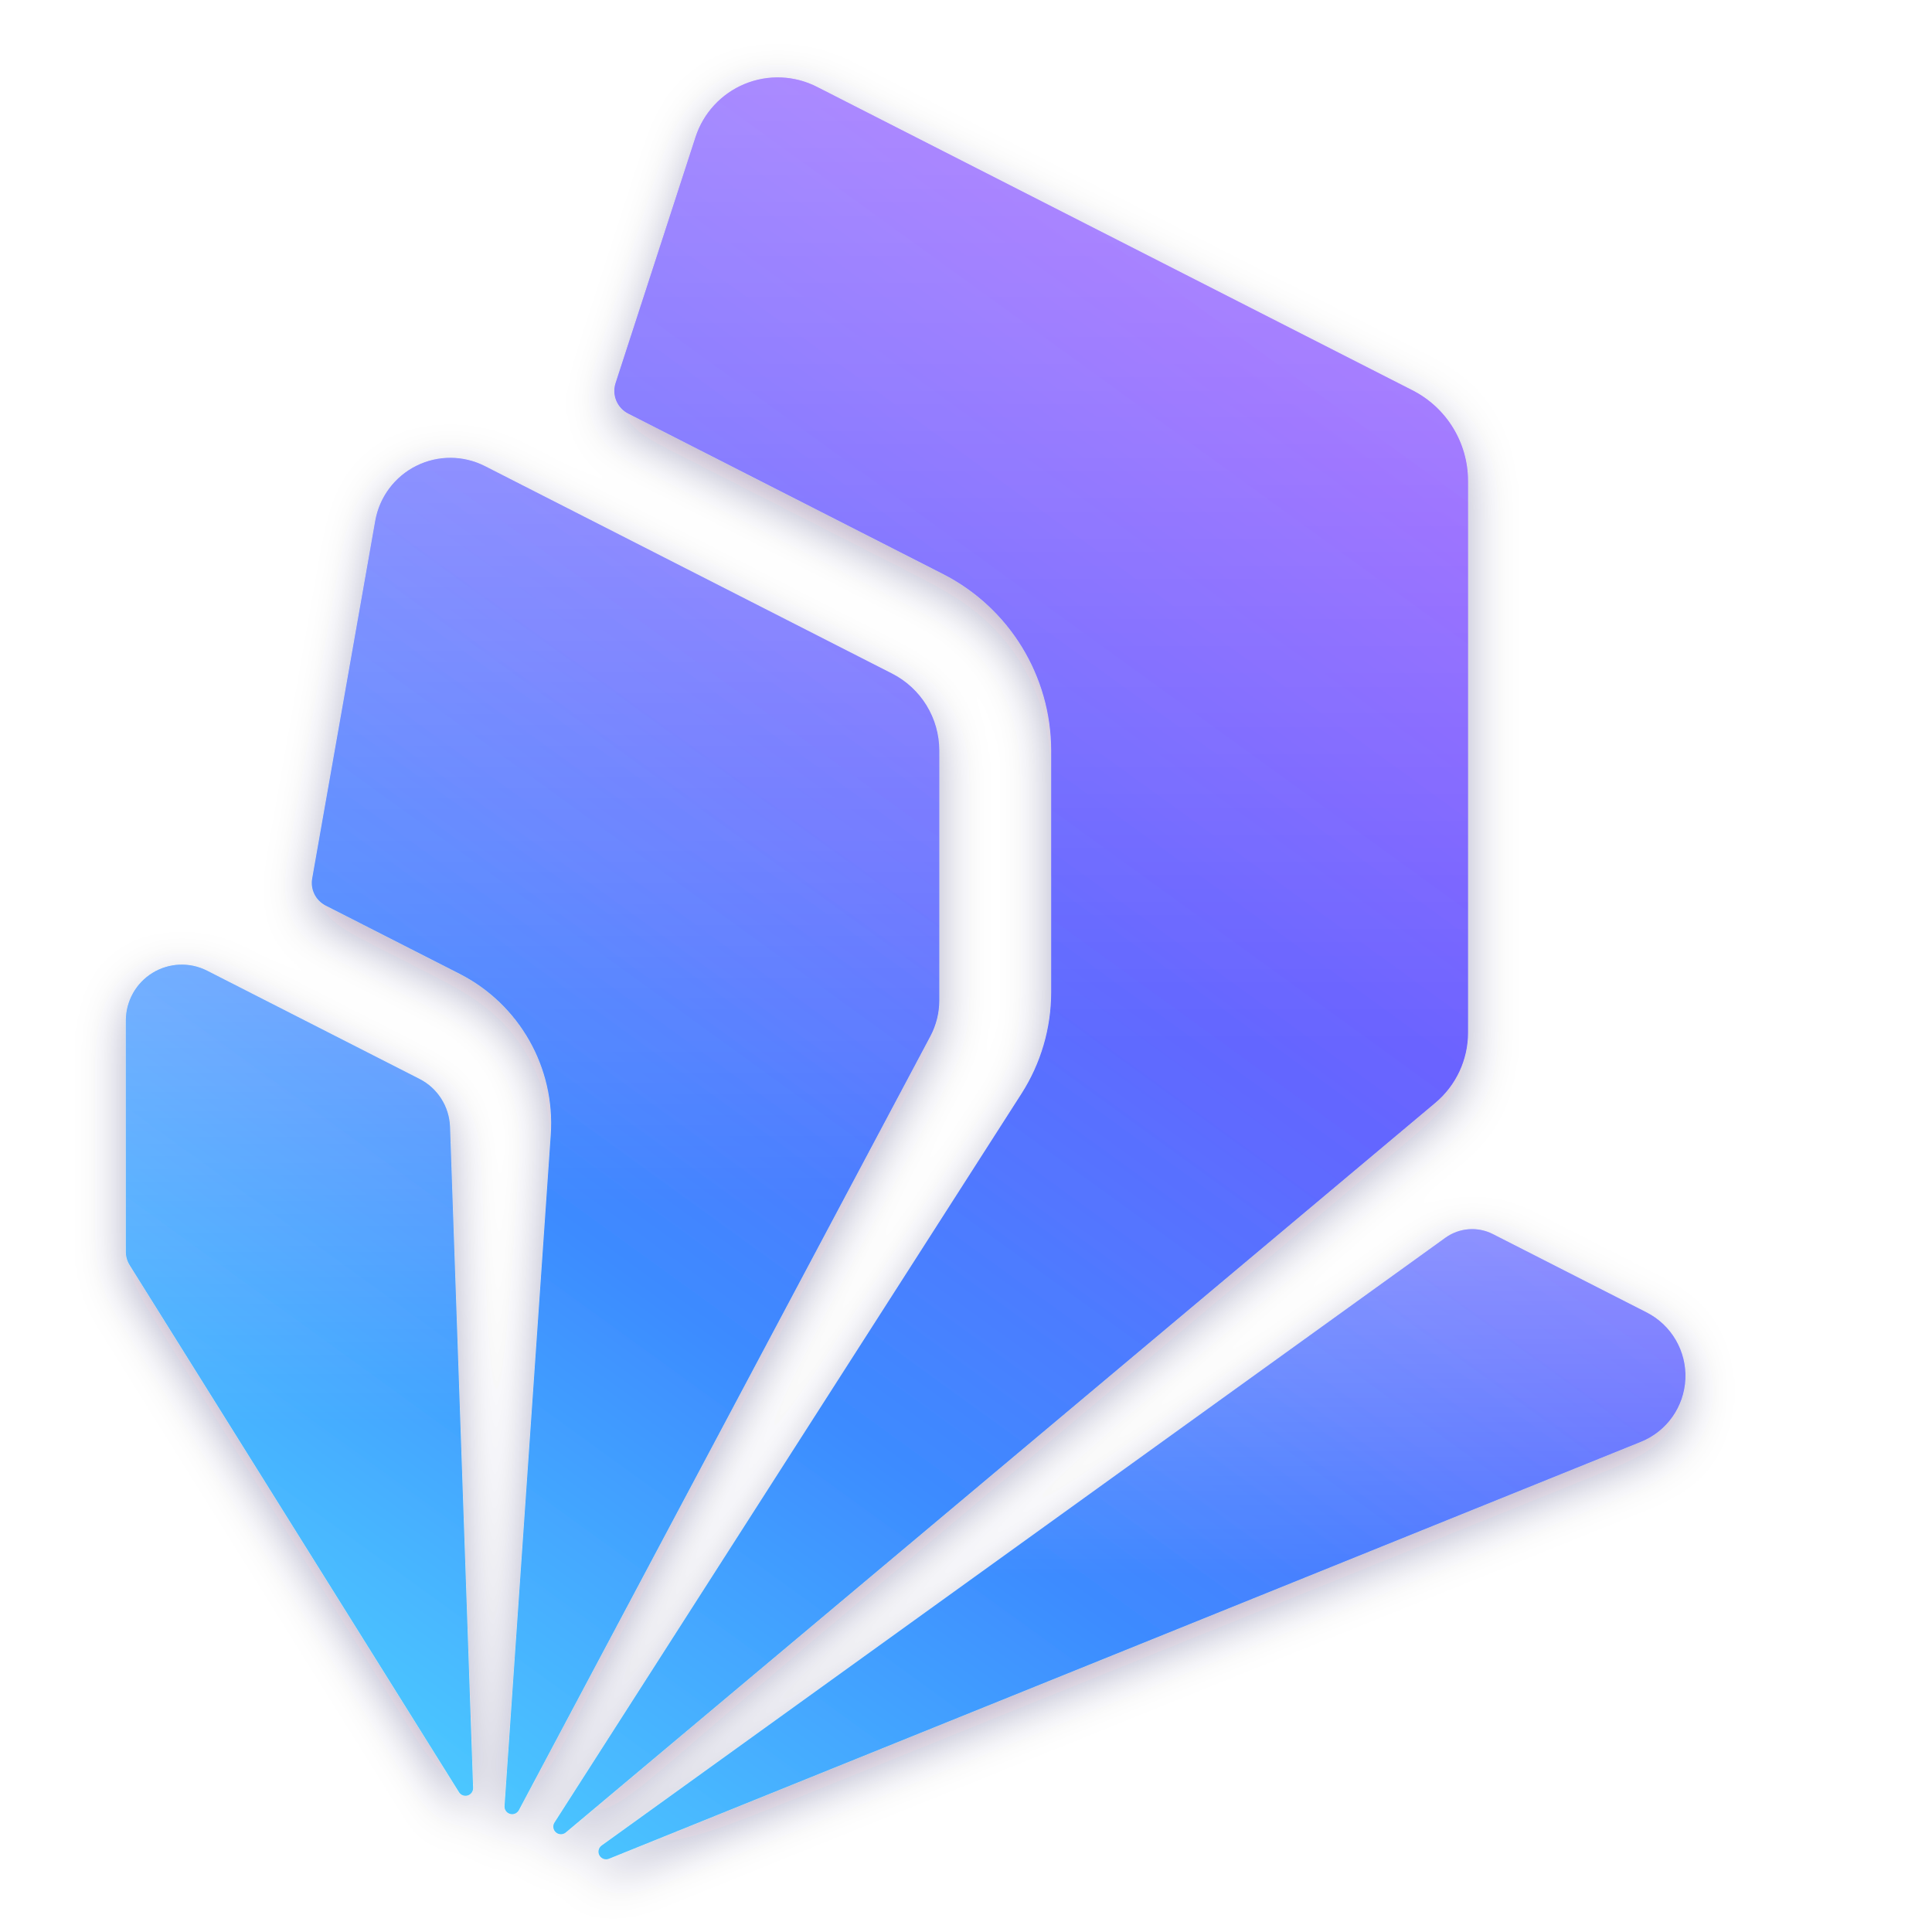
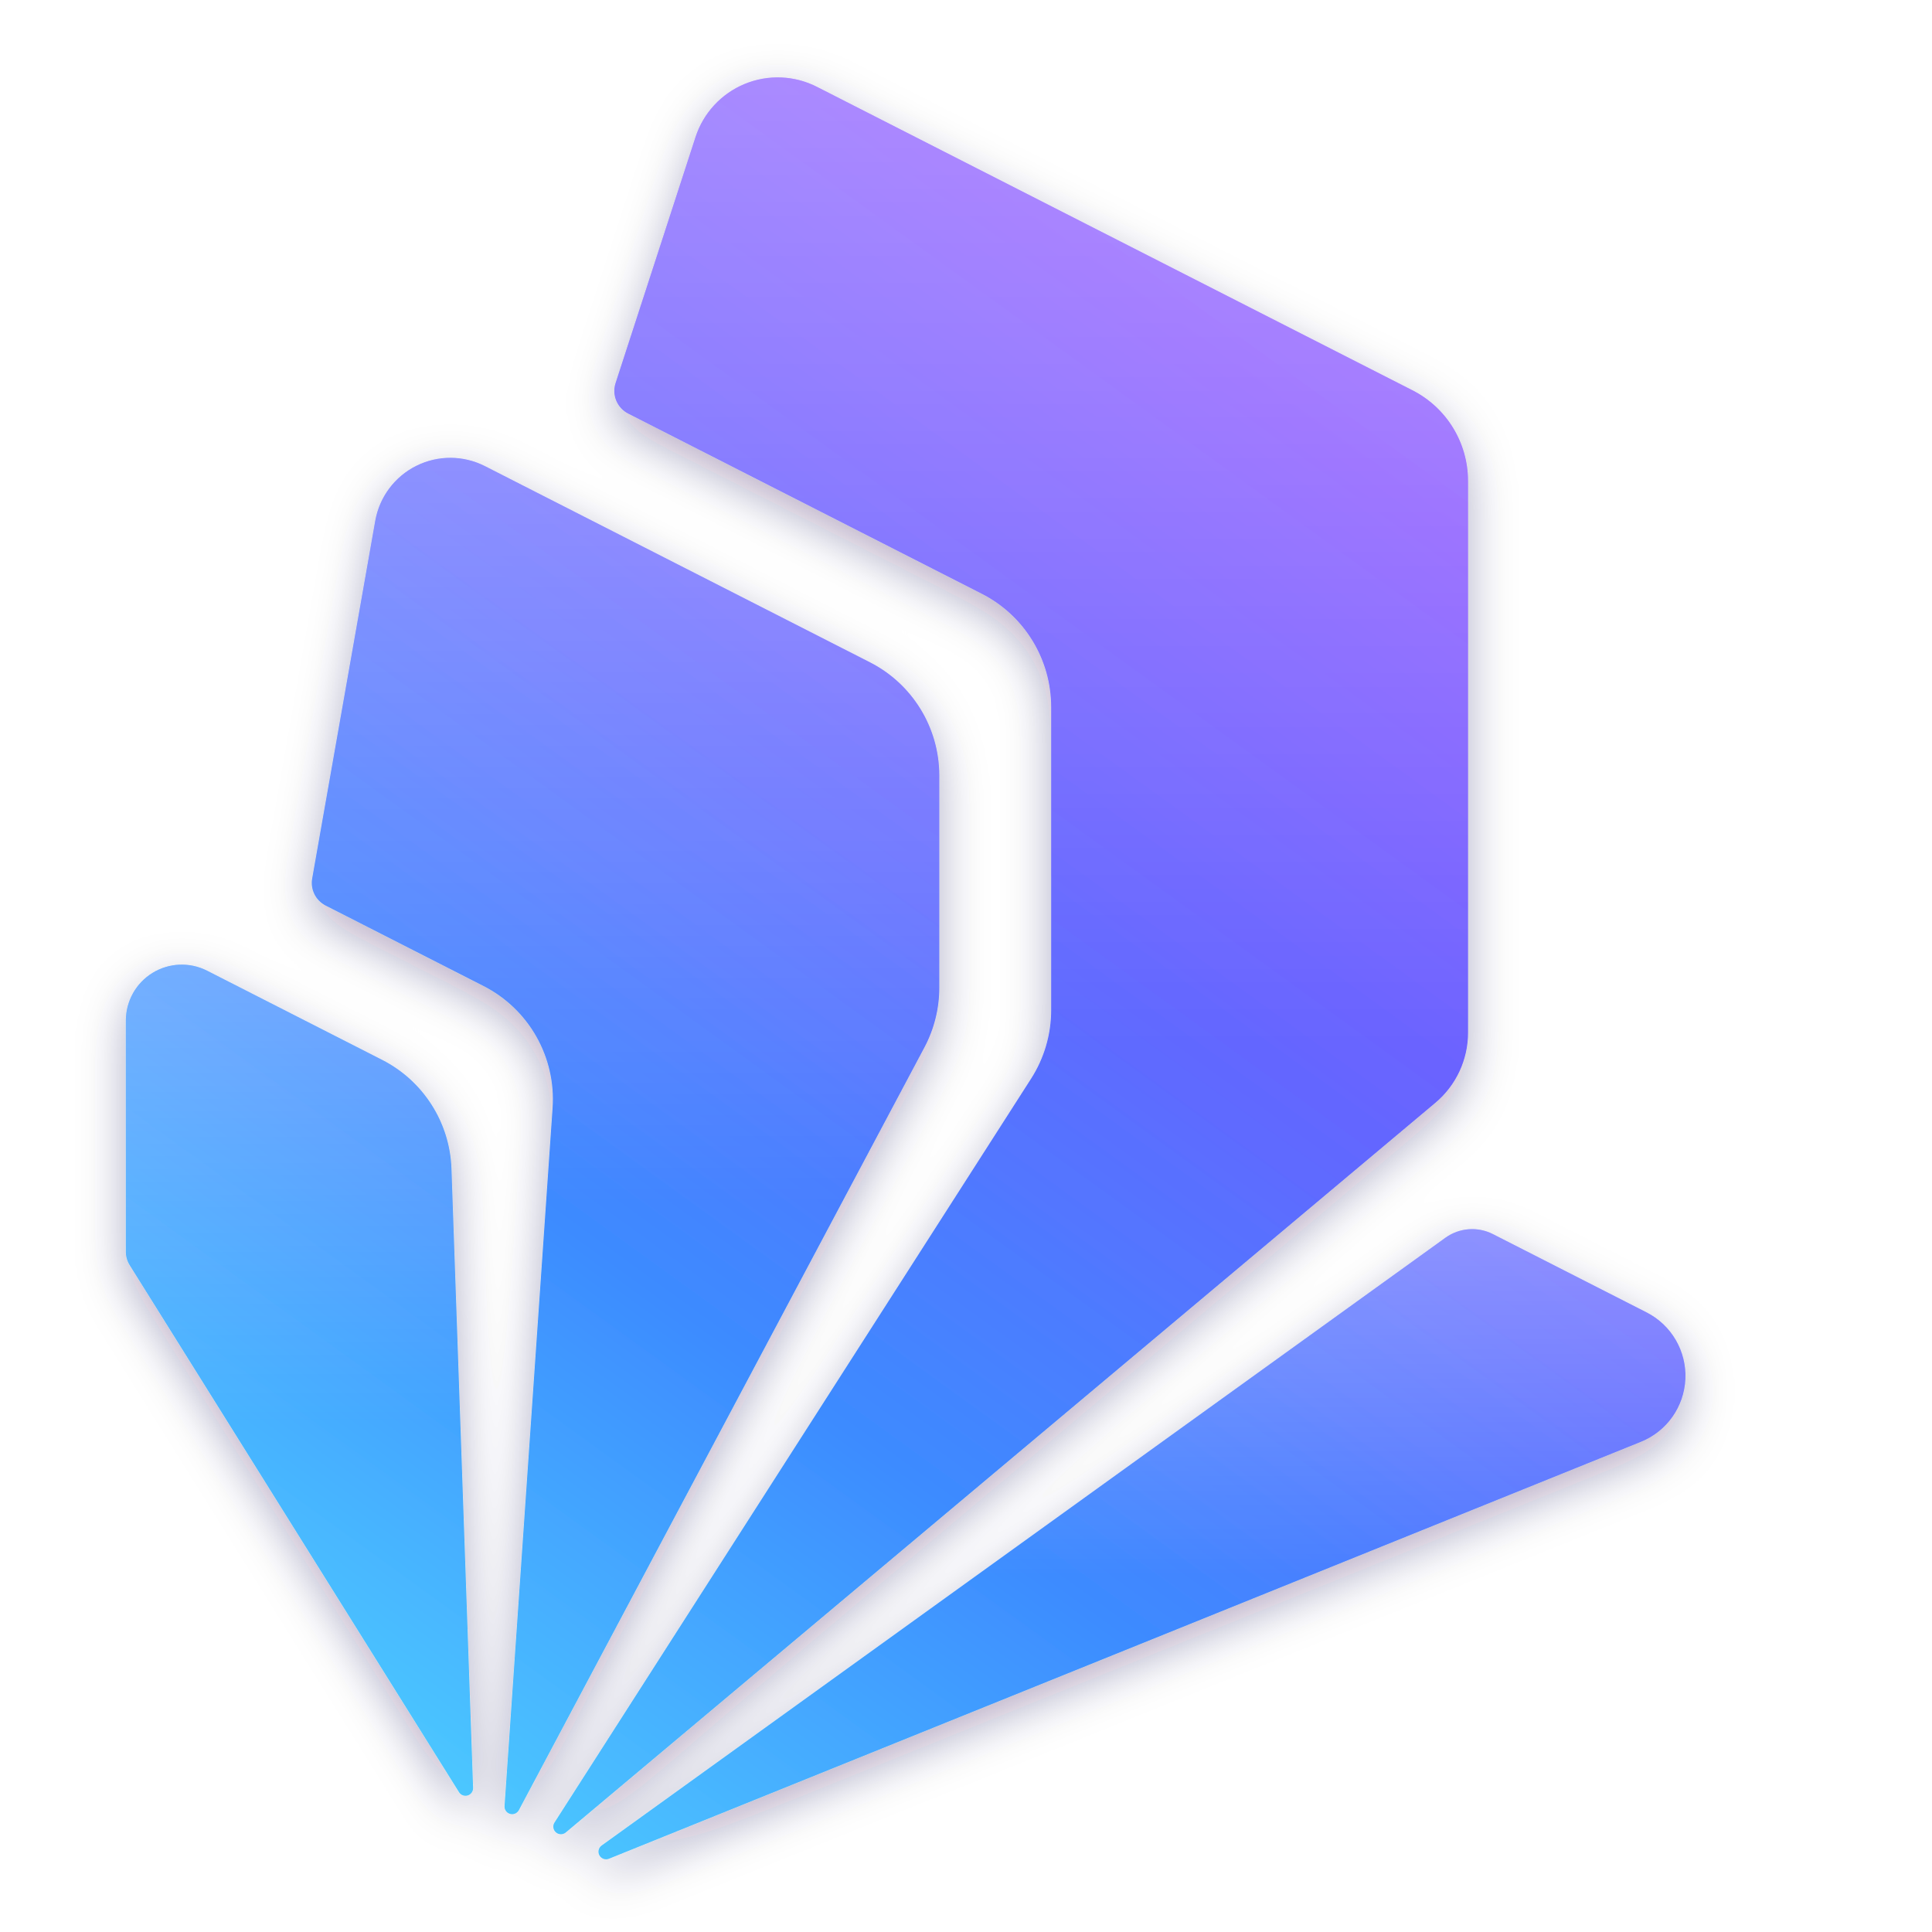
<svg xmlns="http://www.w3.org/2000/svg" viewBox="0 0 760 760" role="img" aria-label="Deckle">
  <defs>
    <linearGradient id="rest" gradientUnits="userSpaceOnUse" x1="201.5" y1="729.5" x2="700.5" y2="40.5">
      <stop offset="0" stop-color="#4CC9FF" />
      <stop offset="0.25" stop-color="#3D8BFF" />
      <stop offset="0.5" stop-color="#6366FF" />
      <stop offset="0.75" stop-color="#8B5CFF" />
      <stop offset="1" stop-color="#A974FF" />
    </linearGradient>
    <linearGradient id="sheen" x1="0" y1="0" x2="0" y2="1">
      <stop offset="0" stop-color="#fff" stop-opacity="0.28" />
      <stop offset="0.55" stop-color="#fff" stop-opacity="0" />
    </linearGradient>
    <filter id="shadow" x="-20%" y="-20%" width="140%" height="140%">
      <feDropShadow dx="0" dy="6" stdDeviation="9" flood-color="#1A0B4D" flood-opacity="0.32" />
    </filter>
  </defs>
  <g filter="url(#shadow)">
-     <path id="blade-a" d="M273.58 53.93A34 34 0 0 1 321.35 34.14L555.66 153.53A40 40 0 0 1 577.5 189.17L577.5 406.25A36 36 0 0 1 564.64 433.82L222.56 720.86A3 3 0 0 1 218.11 716.95L401.81 430.23A74 74 0 0 0 413.5 390.31L413.5 295.27A78 78 0 0 0 370.91 225.77L247.11 162.69A10 10 0 0 1 242.14 150.69Z" fill="url(#rest)" />
-     <path id="blade-b" d="M147.6 204.89A30 30 0 0 1 190.77 183.36L350.94 264.97A34 34 0 0 1 369.5 295.27L369.5 393.54A30 30 0 0 1 365.99 407.62L204.11 712.07A3 3 0 0 1 198.47 710.46L216.65 446.39A66 66 0 0 0 180.77 383.05L128.1 356.22A10 10 0 0 1 122.8 345.57Z" fill="url(#rest)" />
-     <path id="blade-d" d="M49.5 401.45A22 22 0 0 1 81.49 381.85L165.03 424.42A22 22 0 0 1 177.03 443.25L186.11 703.31A3 3 0 0 1 180.57 705.01L51.02 497.69A10 10 0 0 1 49.5 492.39Z" fill="url(#rest)" />
+     <path id="blade-a" d="M273.58 53.93A34 34 0 0 1 321.35 34.14L555.66 153.53A40 40 0 0 1 577.5 189.17L577.5 406.25A36 36 0 0 1 564.64 433.82L222.56 720.86A3 3 0 0 1 218.11 716.95L405.6 424.32A50 50 0 0 0 413.5 397.34L413.5 278.11A50 50 0 0 0 386.2 233.56L247.11 162.69A10 10 0 0 1 242.14 150.69Z" fill="url(#rest)" />
+     <path id="blade-b" d="M147.6 204.89A30 30 0 0 1 190.77 183.36L342.2 260.52A50 50 0 0 1 369.5 305.07L369.5 388.55A50 50 0 0 1 363.65 412.02L204.11 712.07A3 3 0 0 1 198.47 710.46L217.37 435.84A50 50 0 0 0 190.19 387.86L128.1 356.22A10 10 0 0 1 122.8 345.57Z" fill="url(#rest)" />
+     <path id="blade-d" d="M49.5 401.45A22 22 0 0 1 81.49 381.85L150.33 416.93A50 50 0 0 1 177.6 459.73L186.11 703.31A3 3 0 0 1 180.57 705.01L51.02 497.69A10 10 0 0 1 49.5 492.39Z" fill="url(#rest)" />
    <path id="blade-e" d="M568.59 486.89A18 18 0 0 1 587.28 485.46L647.74 516.26A28 28 0 0 1 645.51 567.17L239.54 731.19A3 3 0 0 1 236.67 725.97Z" fill="url(#rest)" />
  </g>
-   <path d="M273.58 53.93A34 34 0 0 1 321.35 34.14L555.66 153.53A40 40 0 0 1 577.5 189.17L577.5 406.25A36 36 0 0 1 564.64 433.82L222.56 720.86A3 3 0 0 1 218.11 716.95L401.81 430.23A74 74 0 0 0 413.5 390.31L413.5 295.27A78 78 0 0 0 370.91 225.77L247.11 162.69A10 10 0 0 1 242.14 150.69Z" fill="url(#sheen)" />
-   <path d="M147.6 204.89A30 30 0 0 1 190.77 183.36L350.94 264.97A34 34 0 0 1 369.5 295.27L369.5 393.54A30 30 0 0 1 365.99 407.62L204.11 712.07A3 3 0 0 1 198.47 710.46L216.65 446.39A66 66 0 0 0 180.77 383.05L128.1 356.22A10 10 0 0 1 122.8 345.57Z" fill="url(#sheen)" />
-   <path d="M49.5 401.45A22 22 0 0 1 81.49 381.85L165.03 424.42A22 22 0 0 1 177.03 443.25L186.11 703.31A3 3 0 0 1 180.57 705.01L51.02 497.69A10 10 0 0 1 49.5 492.39Z" fill="url(#sheen)" />
+   <path d="M273.58 53.93A34 34 0 0 1 321.35 34.14L555.66 153.53A40 40 0 0 1 577.5 189.17L577.5 406.25A36 36 0 0 1 564.64 433.82L222.56 720.86A3 3 0 0 1 218.11 716.95L405.6 424.32A50 50 0 0 0 413.5 397.34L413.5 278.11A50 50 0 0 0 386.2 233.56L247.11 162.69A10 10 0 0 1 242.14 150.69Z" fill="url(#sheen)" />
+   <path d="M147.6 204.89A30 30 0 0 1 190.77 183.36L342.2 260.52A50 50 0 0 1 369.5 305.07L369.5 388.55A50 50 0 0 1 363.65 412.02L204.11 712.07A3 3 0 0 1 198.47 710.46L217.37 435.84A50 50 0 0 0 190.19 387.86L128.1 356.22A10 10 0 0 1 122.8 345.57Z" fill="url(#sheen)" />
+   <path d="M49.5 401.45A22 22 0 0 1 81.49 381.85L150.33 416.93A50 50 0 0 1 177.6 459.73L186.11 703.31A3 3 0 0 1 180.57 705.01L51.02 497.69A10 10 0 0 1 49.5 492.39Z" fill="url(#sheen)" />
  <path d="M568.59 486.89A18 18 0 0 1 587.28 485.46L647.74 516.26A28 28 0 0 1 645.51 567.17L239.54 731.19A3 3 0 0 1 236.67 725.97Z" fill="url(#sheen)" />
</svg>
